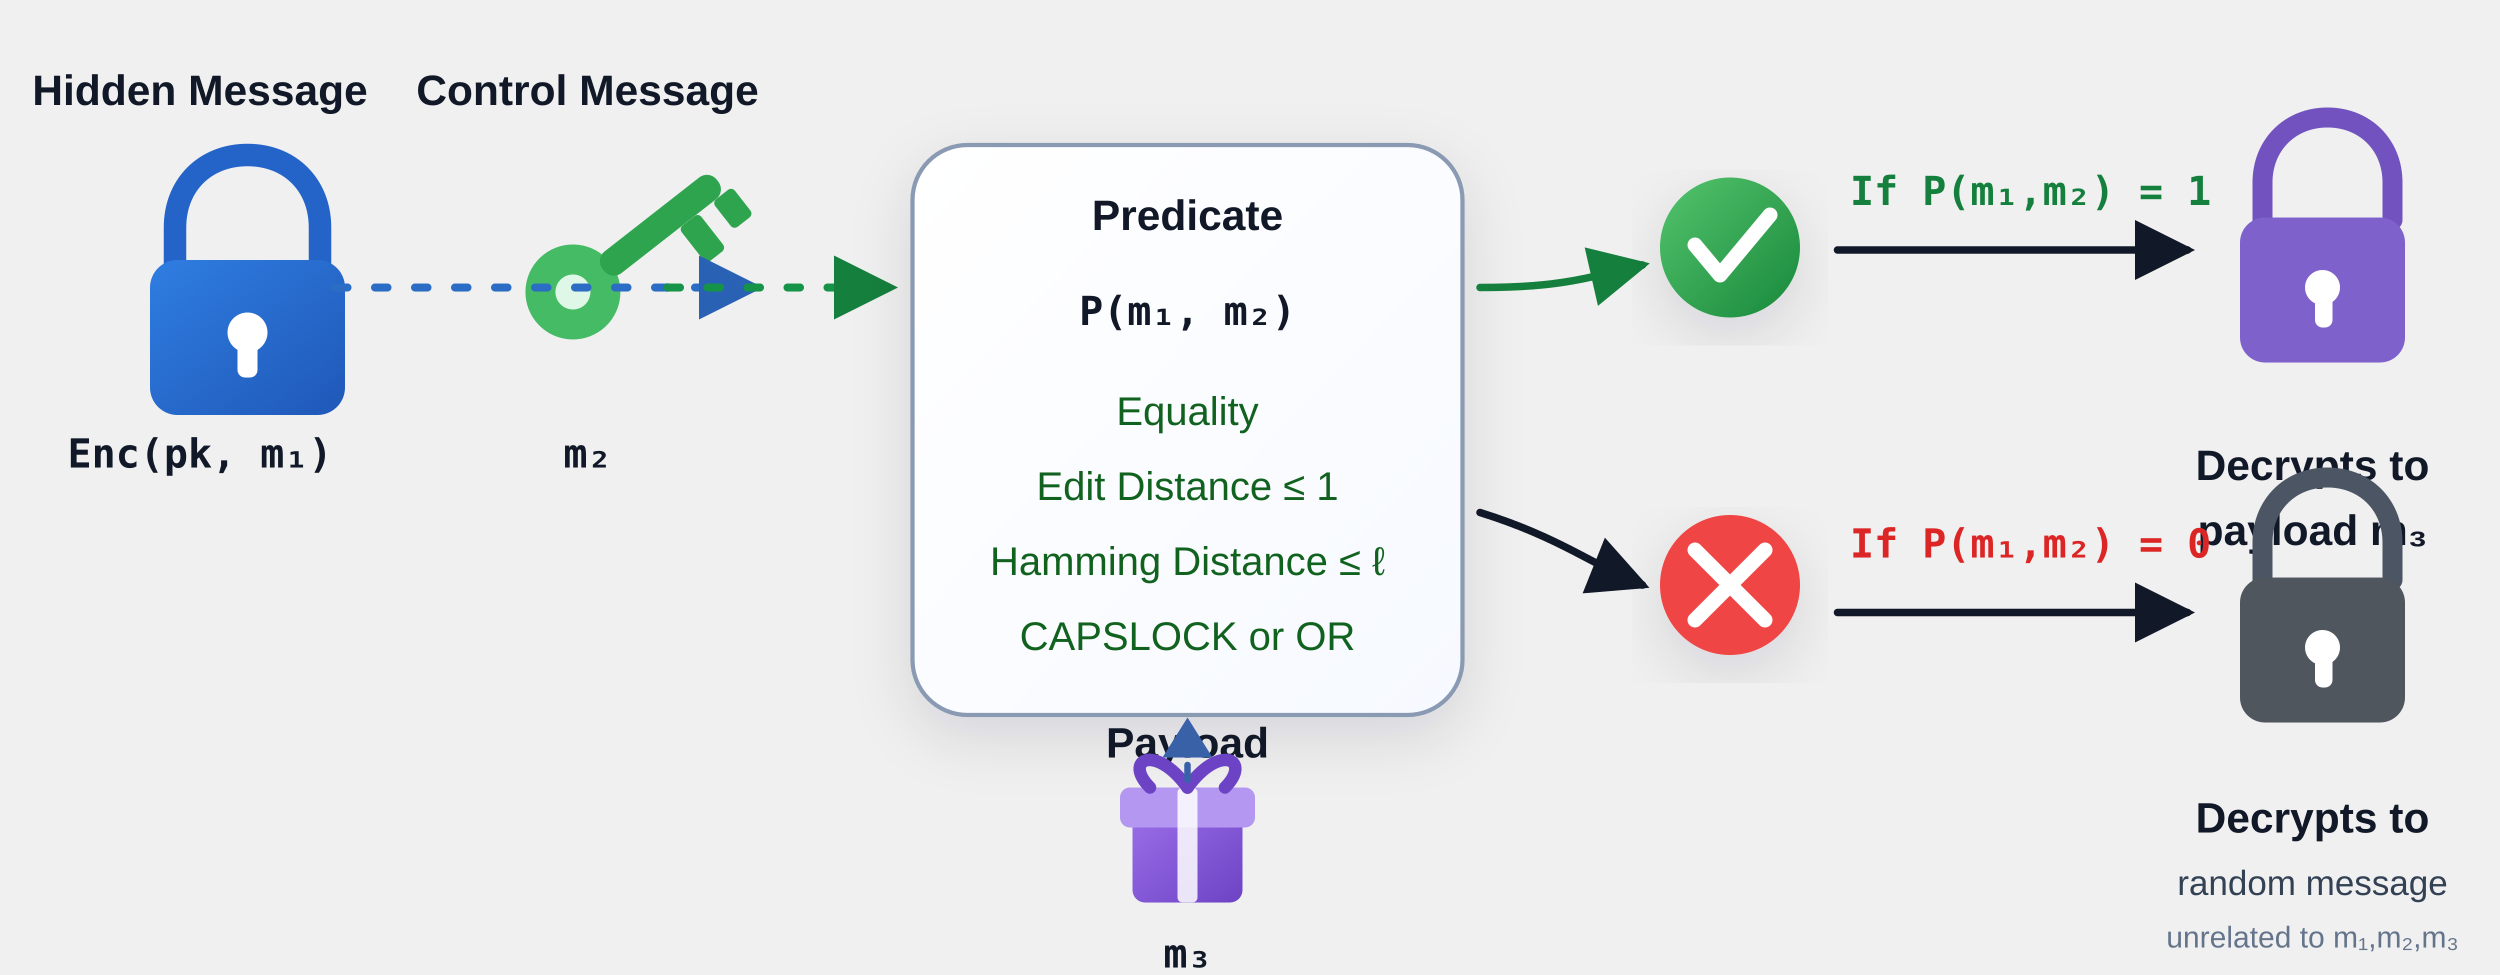
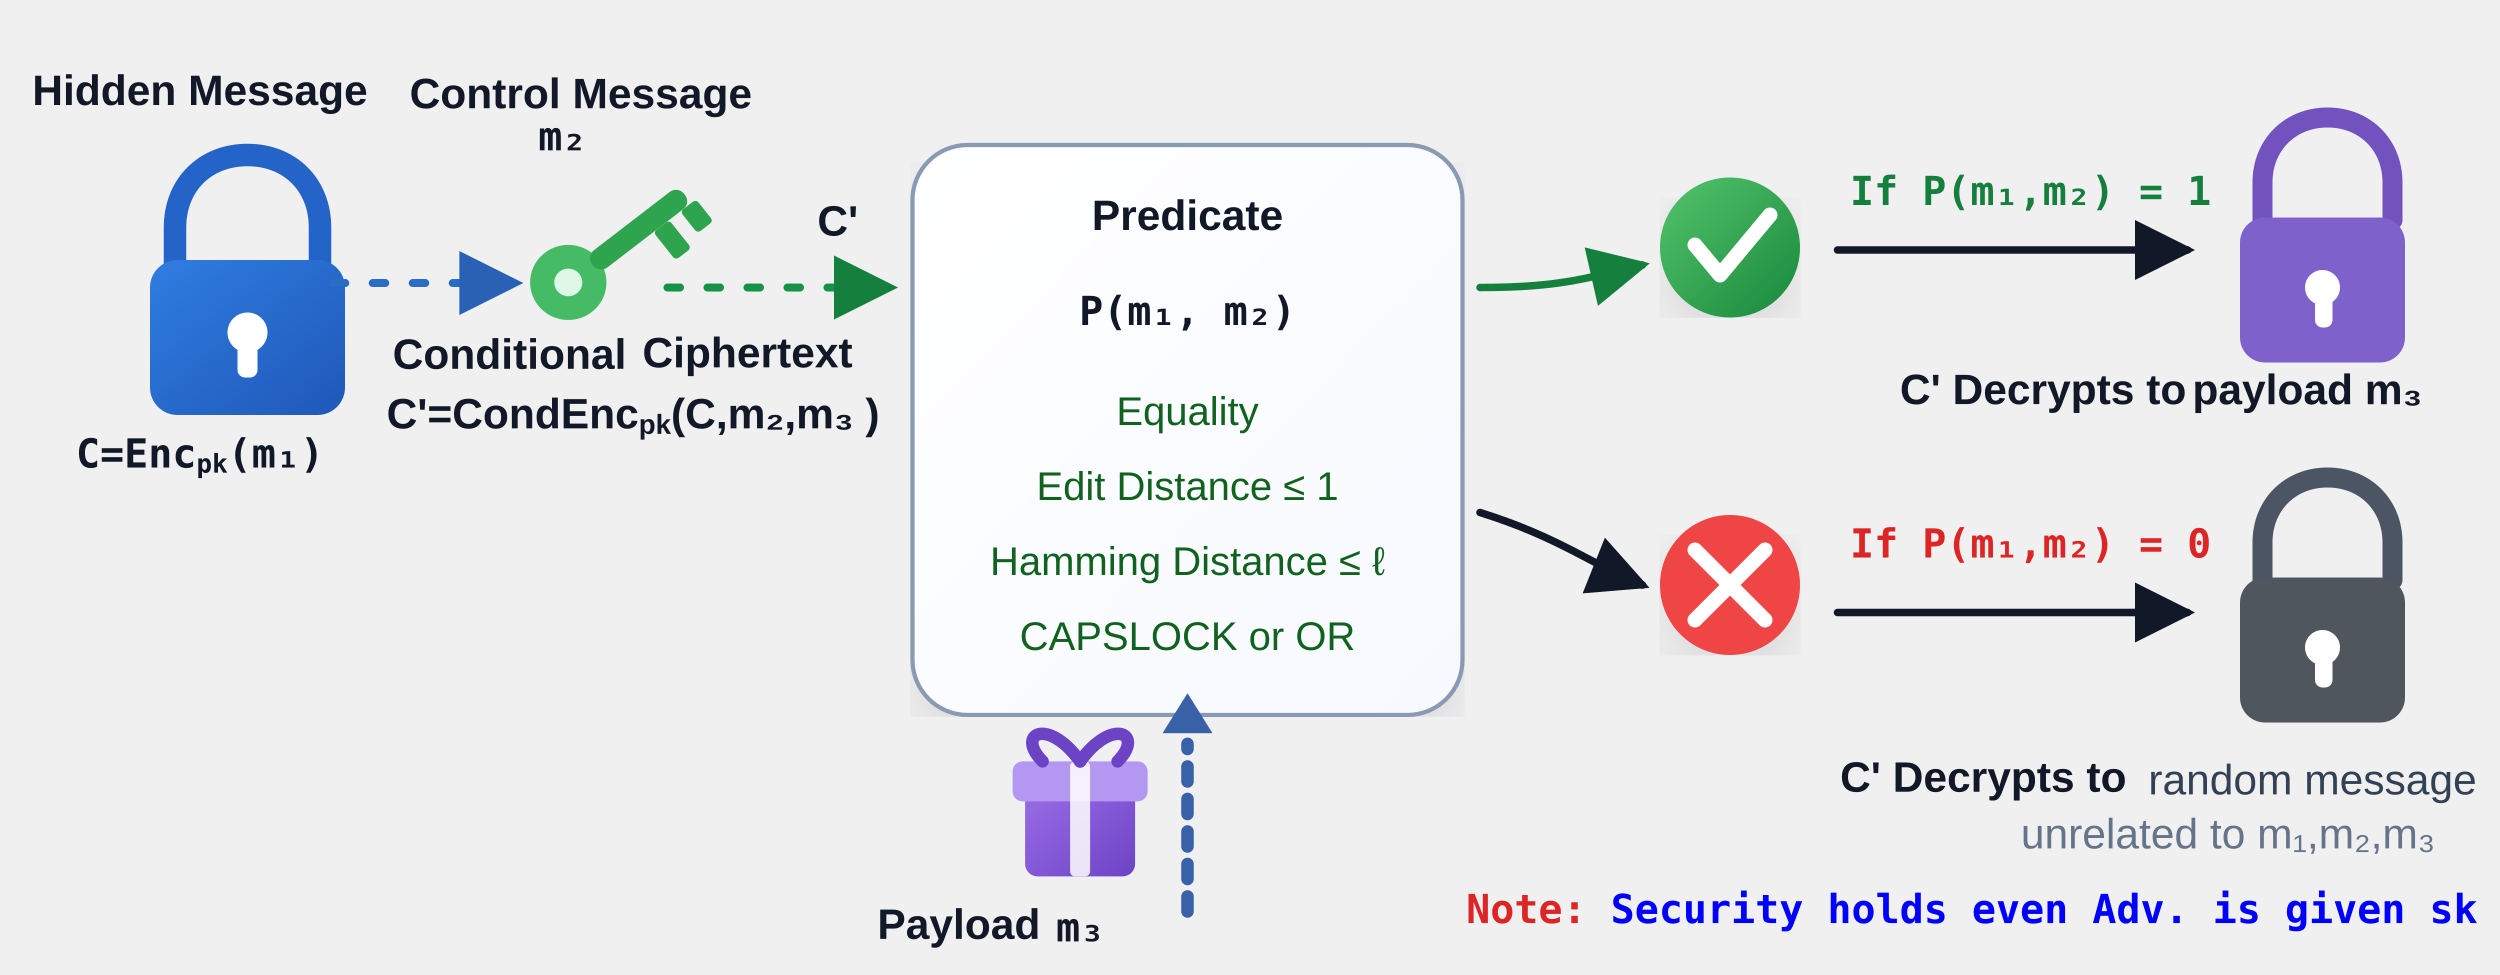
- <svg xmlns="http://www.w3.org/2000/svg" viewBox="0 0 1000 390" role="img" aria-labelledby="title desc">
-   <defs>
+ <svg xmlns="http://www.w3.org/2000/svg" viewBox="0 0 1000 390" role="img" aria-labelledby="title desc" version="1.1" id="svg39">
+   <defs id="defs10">
    <linearGradient id="gate" x1="0" y1="0" x2="1" y2="1">
-       <stop offset="0" stop-color="#ffffff" />
-       <stop offset="1" stop-color="#f6f9ff" />
+       <stop offset="0" stop-color="#ffffff" id="stop1" />
+       <stop offset="1" stop-color="#f6f9ff" id="stop2" />
    </linearGradient>
    <linearGradient id="lockBlue" x1="0" y1="0" x2="1" y2="1">
-       <stop offset="0" stop-color="#2f7de1" />
-       <stop offset="1" stop-color="#1f58b8" />
+       <stop offset="0" stop-color="#2f7de1" id="stop3" />
+       <stop offset="1" stop-color="#1f58b8" id="stop4" />
    </linearGradient>
-     <linearGradient id="giftPurple" x1="0" y1="0" x2="1" y2="1">
-       <stop offset="0" stop-color="#9b6ee8" />
-       <stop offset="1" stop-color="#6d43c5" />
+     <linearGradient id="giftPurple" x1="7.236" y1="24.322" x2="47.036" y2="64.121" gradientTransform="scale(1.105542,0.904534)" gradientUnits="userSpaceOnUse">
+       <stop offset="0" stop-color="#9b6ee8" id="stop5" />
+       <stop offset="1" stop-color="#6d43c5" id="stop6" />
    </linearGradient>
    <linearGradient id="green" x1="0" y1="0" x2="1" y2="1">
-       <stop offset="0" stop-color="#54c46d" />
-       <stop offset="1" stop-color="#18883b" />
+       <stop offset="0" stop-color="#54c46d" id="stop7" />
+       <stop offset="1" stop-color="#18883b" id="stop8" />
    </linearGradient>
-     <filter id="softShadow" x="-20%" y="-20%" width="140%" height="140%">
+     <filter id="softShadow" x="-0.004" y="-0.004" width="1.008" height="1.007">
      <feDropShadow dx="0" dy="8" stdDeviation="12" flood-color="#0f172a" flood-opacity="0.12" />
    </filter>
    <marker id="arrowBlue" markerWidth="10" markerHeight="10" refX="8" refY="5" orient="auto" markerUnits="strokeWidth">
-       <path d="M1,1 L9,5 L1,9 Z" fill="#2962b5" />
+       <path d="M1,1 L9,5 L1,9 Z" fill="#2962b5" id="path8" />
    </marker>
    <marker id="arrowGreen" markerWidth="10" markerHeight="10" refX="8" refY="5" orient="auto" markerUnits="strokeWidth">
-       <path d="M1,1 L9,5 L1,9 Z" fill="#15803d" />
+       <path d="M1,1 L9,5 L1,9 Z" fill="#15803d" id="path9" />
    </marker>
    <marker id="arrowDark" markerWidth="10" markerHeight="10" refX="8" refY="5" orient="auto" markerUnits="strokeWidth">
-       <path d="M1,1 L9,5 L1,9 Z" fill="#111827" />
+       <path d="M1,1 L9,5 L1,9 Z" fill="#111827" id="path10" />
    </marker>
-     <style>
+     <style id="style10">
      .label{font:700 17px -apple-system,BlinkMacSystemFont,"Segoe UI",Arial,sans-serif;fill:#111827}
      .small{font:500 14px -apple-system,BlinkMacSystemFont,"Segoe UI",Arial,sans-serif;fill:#334155}
      .mini{font:500 12px -apple-system,BlinkMacSystemFont,"Segoe UI",Arial,sans-serif;fill:#64748b}
      .code{font:700 16px "SFMono-Regular",Consolas,monospace;fill:#111827}
      .greenText{font:700 16px "SFMono-Regular",Consolas,monospace;fill:#15803d}
      .redText{font:700 16px "SFMono-Regular",Consolas,monospace;fill:#dc2626}
      .gateText{font:500 16px -apple-system,BlinkMacSystemFont,"Segoe UI",Arial,sans-serif;fill:#12621f}
      .gateBox{fill:url(#gate);stroke:#8a9ab2;stroke-width:1.7;filter:url(#softShadow)}
      .dashBlue{stroke:#2b6cc5;stroke-width:3.2;stroke-linecap:round;stroke-dasharray:5 11;fill:none;marker-end:url(#arrowBlue)}
      .dashGreen{stroke:#159447;stroke-width:3.2;stroke-linecap:round;stroke-dasharray:5 11;fill:none;marker-end:url(#arrowGreen)}
      .solidGreen{stroke:#15803d;stroke-width:3;stroke-linecap:round;fill:none;marker-end:url(#arrowGreen)}
      .solidDark{stroke:#111827;stroke-width:3;stroke-linecap:round;fill:none;marker-end:url(#arrowDark)}
      .thinDash{stroke:#7c8ba1;stroke-width:2.5;stroke-linecap:round;stroke-dasharray:6 8;fill:none;marker-end:url(#arrowBlue)}
    </style>
  </defs>
-   <rect x="0" y="0" width="1000" height="390" rx="34" fill="rgba(255,255,255,0)" />
-   <text x="80" y="42" text-anchor="middle" class="label">Hidden Message</text>
-   <g transform="translate(54 76)">
-     <path d="M16 30 v-15 c0-17 12-29 29-29s29 12 29 29v15" fill="none" stroke="#2464c8" stroke-width="9" stroke-linecap="round" />
-     <rect x="6" y="28" width="78" height="62" rx="11" fill="url(#lockBlue)" />
-     <circle cx="45" cy="57" r="8" fill="#fff" />
-     <rect x="41" y="58" width="8" height="17" rx="3" fill="#fff" />
+   <rect x="-1.951" y="-0.973" width="1000" height="390" rx="34" fill="rgba(255,255,255,0)" id="rect10" />
+   <text x="80" y="42" text-anchor="middle" class="label" id="text10">Hidden Message</text>
+   <g transform="translate(54 76)" id="g12">
+     <path d="M16 30 v-15 c0-17 12-29 29-29s29 12 29 29v15" fill="none" stroke="#2464c8" stroke-width="9" stroke-linecap="round" id="path11" />
+     <rect x="6" y="28" width="78" height="62" rx="11" fill="url(#lockBlue)" id="rect11" />
+     <circle cx="45" cy="57" r="8" fill="#fff" id="circle11" />
+     <rect x="41" y="58" width="8" height="17" rx="3" fill="#fff" id="rect12" />
  </g>
-   <text x="80" y="187" text-anchor="middle" class="code">Enc(pk, m₁)</text>
-   <text x="235" y="42" text-anchor="middle" class="label">Control Message</text>
-   <g transform="translate(204 83) rotate(-38 35 35)">
-     <circle cx="28" cy="28" r="19" fill="#45bb65" />
-     <circle cx="28" cy="28" r="7" fill="#def7e6" />
-     <rect x="43" y="23" width="58" height="11" rx="5" fill="#2fa44f" />
-     <rect x="77" y="34" width="10" height="18" rx="2" fill="#2fa44f" />
-     <rect x="94" y="34" width="10" height="14" rx="2" fill="#2fa44f" />
+   <text x="80" y="187" text-anchor="middle" class="code" id="text12" style="font-style:normal;font-variant:normal;font-weight:700;font-stretch:normal;font-size:16px;line-height:normal;font-family:SFMono-Regular, Consolas, monospace">C=Enc<tspan style="font-size:65%;baseline-shift:sub" id="tspan45">pk</tspan>(m₁)</text>
+   <text x="232.328" y="43.282" text-anchor="middle" class="label" id="text13" style="font-style:normal;font-variant:normal;font-weight:700;font-stretch:normal;font-size:17px;line-height:normal;font-family:'-apple-system', BlinkMacSystemFont, 'Segoe UI', Arial, sans-serif">Control Message</text>
+   <text x="203.805" y="147.526" text-anchor="middle" class="label" id="text13-6" style="font-style:normal;font-variant:normal;font-weight:700;font-stretch:normal;font-size:17px;line-height:normal;font-family:'-apple-system', BlinkMacSystemFont, 'Segoe UI', Arial, sans-serif;fill:#111827">Conditional</text>
+   <text x="299.009" y="146.923" text-anchor="middle" class="label" id="text13-6-7" style="font-style:normal;font-variant:normal;font-weight:700;font-stretch:normal;font-size:17px;line-height:normal;font-family:'-apple-system', BlinkMacSystemFont, 'Segoe UI', Arial, sans-serif;fill:#111827">Ciphertext</text>
+   <text x="253.23" y="171.344" text-anchor="middle" class="label" id="text13-6-7-5" style="font-style:normal;font-variant:normal;font-weight:700;font-stretch:normal;font-size:17px;line-height:normal;font-family:'-apple-system', BlinkMacSystemFont, 'Segoe UI', Arial, sans-serif;fill:#111827">C'=CondEnc<tspan style="font-size:65%;baseline-shift:sub" id="tspan44">pk</tspan>(C,m₂,m₃ )</text>
+   <text x="337.472" y="94.243" text-anchor="middle" class="label" id="text13-6-7-5-3" style="font-style:normal;font-variant:normal;font-weight:700;font-stretch:normal;font-size:17px;line-height:normal;font-family:'-apple-system', BlinkMacSystemFont, 'Segoe UI', Arial, sans-serif;fill:#111827">
+     <tspan id="tspan41" x="337.472" y="94.243">C'</tspan>
+     <tspan id="tspan42" x="337.472" y="115.493" />
+   </text>
+   <g transform="matrix(0.6332325,-0.4867203,0.4947355,0.6229735,195.7319,109.1595)" id="g16">
+     <circle cx="28" cy="28" r="19" fill="#45bb65" id="circle13" />
+     <circle cx="28" cy="28" r="7" fill="#def7e6" id="circle14" />
+     <rect x="43" y="23" width="58" height="11" rx="5" fill="#2fa44f" id="rect14" />
+     <rect x="77" y="34" width="10" height="18" rx="2" fill="#2fa44f" id="rect15" />
+     <rect x="94" y="34" width="10" height="14" rx="2" fill="#2fa44f" id="rect16" />
  </g>
-   <text x="235" y="187" text-anchor="middle" class="code">m₂</text>
-   <path d="M134 115 C190 115 246 115 302 115" class="dashBlue" />
-   <path d="M267 115 C302 115 326 115 356 115" class="dashGreen" />
-   <rect x="365" y="58" width="220" height="228" rx="22" class="gateBox" />
-   <text x="475" y="92" text-anchor="middle" class="label">Predicate</text>
-   <text x="475" y="130" text-anchor="middle" class="code">P(m₁, m₂)</text>
-   <text x="475" y="170" text-anchor="middle" class="gateText">Equality</text>
-   <text x="475" y="200" text-anchor="middle" class="gateText">Edit Distance ≤ 1</text>
-   <text x="475" y="230" text-anchor="middle" class="gateText">Hamming Distance ≤ ℓ</text>
-   <text x="475" y="260" text-anchor="middle" class="gateText">CAPSLOCK or OR</text>
-   <g transform="translate(445 303)">
-     <text x="30" y="0" text-anchor="middle" class="label">Payload</text>
-     <rect x="8" y="22" width="44" height="36" rx="5" fill="url(#giftPurple)" />
-     <rect x="3" y="12" width="54" height="16" rx="4" fill="#b397f0" />
-     <rect x="26" y="12" width="8" height="46" rx="2" fill="#fff" opacity="0.85" />
-     <path d="M30 12 C17 -6 4 1 15 12" fill="none" stroke="#6d43c5" stroke-width="5" stroke-linecap="round" />
-     <path d="M30 12 C43 -6 56 1 45 12" fill="none" stroke="#6d43c5" stroke-width="5" stroke-linecap="round" />
-     <text x="30" y="84" text-anchor="middle" class="code">m₃</text>
+   <text x="224.939" y="60.134" text-anchor="middle" class="code" id="text16" style="font-style:normal;font-variant:normal;font-weight:700;font-stretch:normal;font-size:16px;line-height:normal;font-family:SFMono-Regular, Consolas, monospace">m₂</text>
+   <path d="m 133.096,113.208 c 24.349,0 48.697,0 73.046,0" class="dashBlue" id="path16" />
+   <path d="M267 115 C302 115 326 115 356 115" class="dashGreen" id="path17" />
+   <rect x="365" y="58" width="220" height="228" rx="22" class="gateBox" id="rect17" />
+   <text x="475" y="92" text-anchor="middle" class="label" id="text17">Predicate</text>
+   <text x="475" y="130" text-anchor="middle" class="code" id="text18">P(m₁, m₂)</text>
+   <text x="475" y="170" text-anchor="middle" class="gateText" id="text19">Equality</text>
+   <text x="475" y="200" text-anchor="middle" class="gateText" id="text20">Edit Distance ≤ 1</text>
+   <text x="475" y="230" text-anchor="middle" class="gateText" id="text21">Hamming Distance ≤ ℓ</text>
+   <text x="475" y="260" text-anchor="middle" class="gateText" id="text22">CAPSLOCK or OR</text>
+   <g transform="translate(402.042,292.5523)" id="g26">
+     <text x="-18.497" y="83.003" text-anchor="middle" class="label" id="text23" style="font-style:normal;font-variant:normal;font-weight:700;font-stretch:normal;font-size:17px;line-height:normal;font-family:'-apple-system', BlinkMacSystemFont, 'Segoe UI', Arial, sans-serif">Payload</text>
+     <rect x="8" y="22" width="44" height="36" rx="5" fill="url(#giftPurple)" id="rect23" style="fill:url(#giftPurple)" />
+     <rect x="3" y="12" width="54" height="16" rx="4" fill="#b397f0" id="rect24" />
+     <rect x="26" y="12" width="8" height="46" rx="2" fill="#ffffff" opacity="0.85" id="rect25" />
+     <path d="M 30,12 C 17,-6 4,1 15,12" fill="none" stroke="#6d43c5" stroke-width="5" stroke-linecap="round" id="path25" />
+     <path d="M 30,12 C 43,-6 56,1 45,12" fill="none" stroke="#6d43c5" stroke-width="5" stroke-linecap="round" id="path26" />
+     <text x="30" y="84" text-anchor="middle" class="code" id="text26" style="font-style:normal;font-variant:normal;font-weight:700;font-stretch:normal;font-size:16px;line-height:normal;font-family:SFMono-Regular, Consolas, monospace">m₃</text>
  </g>
-   <line x1="475" y1="312" x2="475" y2="294" stroke="#3861a8" stroke-width="2.6" stroke-linecap="round" stroke-dasharray="6 7" />
-   <path d="M475 287 L465 303 L485 303 Z" fill="#3861a8" />
-   <path d="M592 115 C625 115 635 111 657 106" class="solidGreen" />
-   <circle cx="692" cy="99" r="28" fill="url(#green)" filter="url(#softShadow)" />
-   <path d="M678 98 L688 110 L708 86" fill="none" stroke="#fff" stroke-width="6" stroke-linecap="round" stroke-linejoin="round" />
-   <text x="740" y="82" class="greenText">If P(m₁,m₂) = 1</text>
-   <path d="M735 100 L875 100" class="solidDark" />
-   <g transform="translate(892 62)">
-     <path d="M13 26 v-15 c0-15 11-26 26-26s26 11 26 26v15" fill="none" stroke="#7152bf" stroke-width="8" stroke-linecap="round" />
-     <rect x="4" y="25" width="66" height="58" rx="10" fill="#7e61cb" />
-     <circle cx="37" cy="53" r="7" fill="#fff" />
-     <rect x="34" y="54" width="7" height="15" rx="3" fill="#fff" />
+   <line x1="475" y1="364.591" x2="475" y2="297.542" stroke="#3861a8" stroke-width="5.018" stroke-linecap="round" stroke-dasharray="6, 7" id="line26" />
+   <path d="m 475,277.282 -10,16 h 20 z" fill="#3861a8" id="path27" />
+   <path d="M592 115 C625 115 635 111 657 106" class="solidGreen" id="path28" />
+   <circle cx="692" cy="99" r="28" fill="url(#green)" filter="url(#softShadow)" id="circle28" />
+   <path d="M678 98 L688 110 L708 86" fill="none" stroke="#fff" stroke-width="6" stroke-linecap="round" stroke-linejoin="round" id="path29" />
+   <text x="740" y="82" class="greenText" id="text29">If P(m₁,m₂) = 1</text>
+   <path d="M735 100 L875 100" class="solidDark" id="path30" />
+   <g transform="translate(892 62)" id="g32">
+     <path d="M13 26 v-15 c0-15 11-26 26-26s26 11 26 26v15" fill="none" stroke="#7152bf" stroke-width="8" stroke-linecap="round" id="path31" />
+     <rect x="4" y="25" width="66" height="58" rx="10" fill="#7e61cb" id="rect31" />
+     <circle cx="37" cy="53" r="7" fill="#fff" id="circle31" />
+     <rect x="34" y="54" width="7" height="15" rx="3" fill="#fff" id="rect32" />
  </g>
-   <text x="925" y="192" text-anchor="middle" class="label">Decrypts to</text>
-   <text x="925" y="218" text-anchor="middle" class="label">payload m₃</text>
-   <path d="M592 205 C624 215 637 226 657 234" class="solidDark" />
-   <circle cx="692" cy="234" r="28" fill="#ef4444" filter="url(#softShadow)" />
-   <path d="M678 220 L706 248 M706 220 L678 248" fill="none" stroke="#fff" stroke-width="6" stroke-linecap="round" />
-   <text x="740" y="223" class="redText">If P(m₁,m₂) = 0</text>
-   <path d="M735 245 L875 245" class="solidDark" />
-   <g transform="translate(892 206)">
-     <path d="M13 26 v-15 c0-15 11-26 26-26s26 11 26 26v15" fill="none" stroke="#4b5563" stroke-width="8" stroke-linecap="round" />
-     <rect x="4" y="25" width="66" height="58" rx="10" fill="#50565e" />
-     <circle cx="37" cy="53" r="7" fill="#fff" />
-     <rect x="34" y="54" width="7" height="15" rx="3" fill="#fff" />
+   <text x="817.26" y="161.637" text-anchor="middle" class="label" id="text32" style="font-style:normal;font-variant:normal;font-weight:700;font-stretch:normal;font-size:17px;line-height:normal;font-family:'-apple-system', BlinkMacSystemFont, 'Segoe UI', Arial, sans-serif">C' Decrypts to</text>
+   <text x="922.931" y="161.683" text-anchor="middle" class="label" id="text33" style="font-style:normal;font-variant:normal;font-weight:700;font-stretch:normal;font-size:17px;line-height:normal;font-family:'-apple-system', BlinkMacSystemFont, 'Segoe UI', Arial, sans-serif">payload m₃</text>
+   <path d="M592 205 C624 215 637 226 657 234" class="solidDark" id="path33" />
+   <circle cx="692" cy="234" r="28" fill="#ef4444" filter="url(#softShadow)" id="circle33" />
+   <path d="M678 220 L706 248 M706 220 L678 248" fill="none" stroke="#fff" stroke-width="6" stroke-linecap="round" id="path34" />
+   <text x="740" y="223" class="redText" id="text34">If P(m₁,m₂) = 0</text>
+   <text x="586.464" y="369.223" class="redText" id="text34-6" style="font-style:normal;font-variant:normal;font-weight:700;font-stretch:normal;font-size:16px;line-height:normal;font-family:SFMono-Regular, Consolas, monospace;fill:#dc2626">Note: <tspan style="fill:#0000ff" id="tspan43">Security holds even Adv. is given sk</tspan>
+   </text>
+   <path d="M735 245 L875 245" class="solidDark" id="path35" />
+   <g transform="translate(892 206)" id="g37">
+     <path d="M13 26 v-15 c0-15 11-26 26-26s26 11 26 26v15" fill="none" stroke="#4b5563" stroke-width="8" stroke-linecap="round" id="path36" />
+     <rect x="4" y="25" width="66" height="58" rx="10" fill="#50565e" id="rect36" />
+     <circle cx="37" cy="53" r="7" fill="#fff" id="circle36" />
+     <rect x="34" y="54" width="7" height="15" rx="3" fill="#fff" id="rect37" />
  </g>
-   <text x="925" y="333" text-anchor="middle" class="label">Decrypts to</text>
-   <text x="925" y="358" text-anchor="middle" class="small">random message</text>
-   <text x="925" y="379" text-anchor="middle" class="mini">unrelated to m₁,m₂,m₃</text>
+   <text x="793.329" y="316.689" text-anchor="middle" class="label" id="text37" style="font-style:normal;font-variant:normal;font-weight:700;font-stretch:normal;font-size:17px;line-height:normal;font-family:'-apple-system', BlinkMacSystemFont, 'Segoe UI', Arial, sans-serif">C' Decrypts to</text>
+   <text x="925.01" y="317.745" text-anchor="middle" class="small" id="text38" style="font-style:normal;font-variant:normal;font-weight:500;font-stretch:normal;font-size:14px;line-height:normal;font-family:'-apple-system', BlinkMacSystemFont, 'Segoe UI', Arial, sans-serif">
+     <tspan style="font-size:17px" id="tspan39">random message</tspan>
+   </text>
+   <text x="891.201" y="339.366" text-anchor="middle" class="mini" id="text39" style="font-style:normal;font-variant:normal;font-weight:500;font-stretch:normal;font-size:12px;line-height:normal;font-family:'-apple-system', BlinkMacSystemFont, 'Segoe UI', Arial, sans-serif">
+     <tspan style="font-size:17px" id="tspan40">unrelated to m₁,m₂,m₃</tspan>
+   </text>
</svg>
